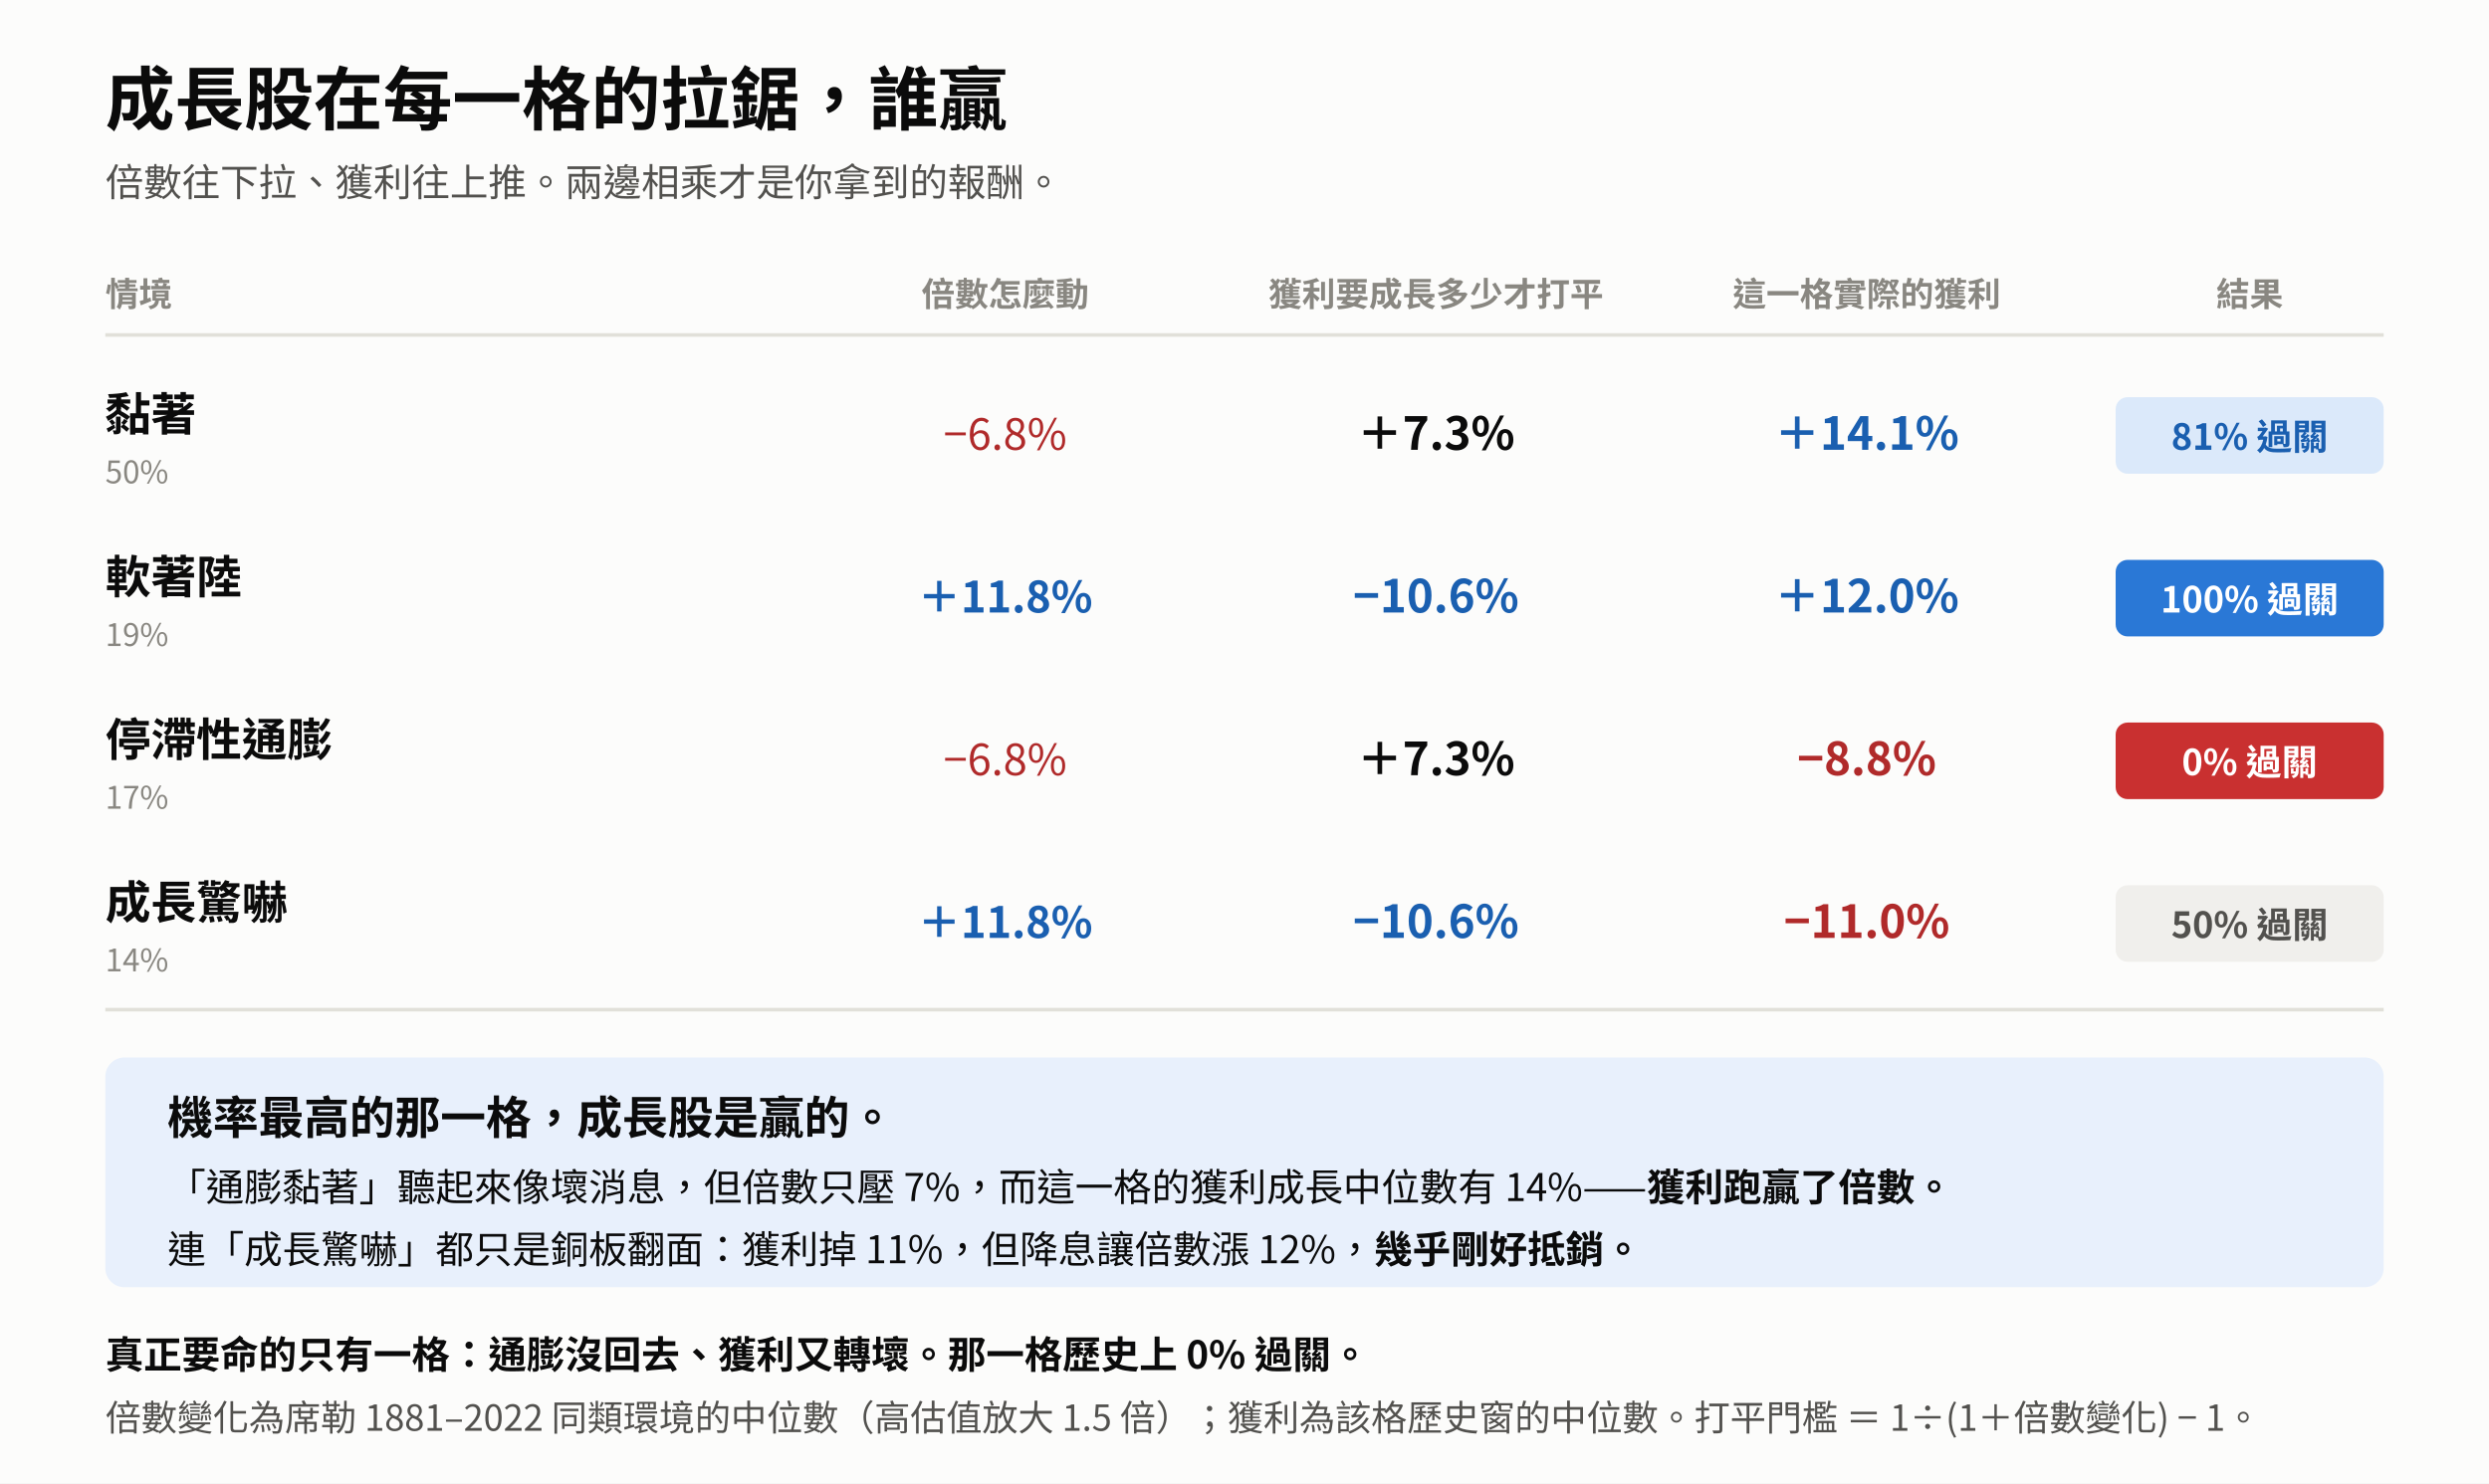
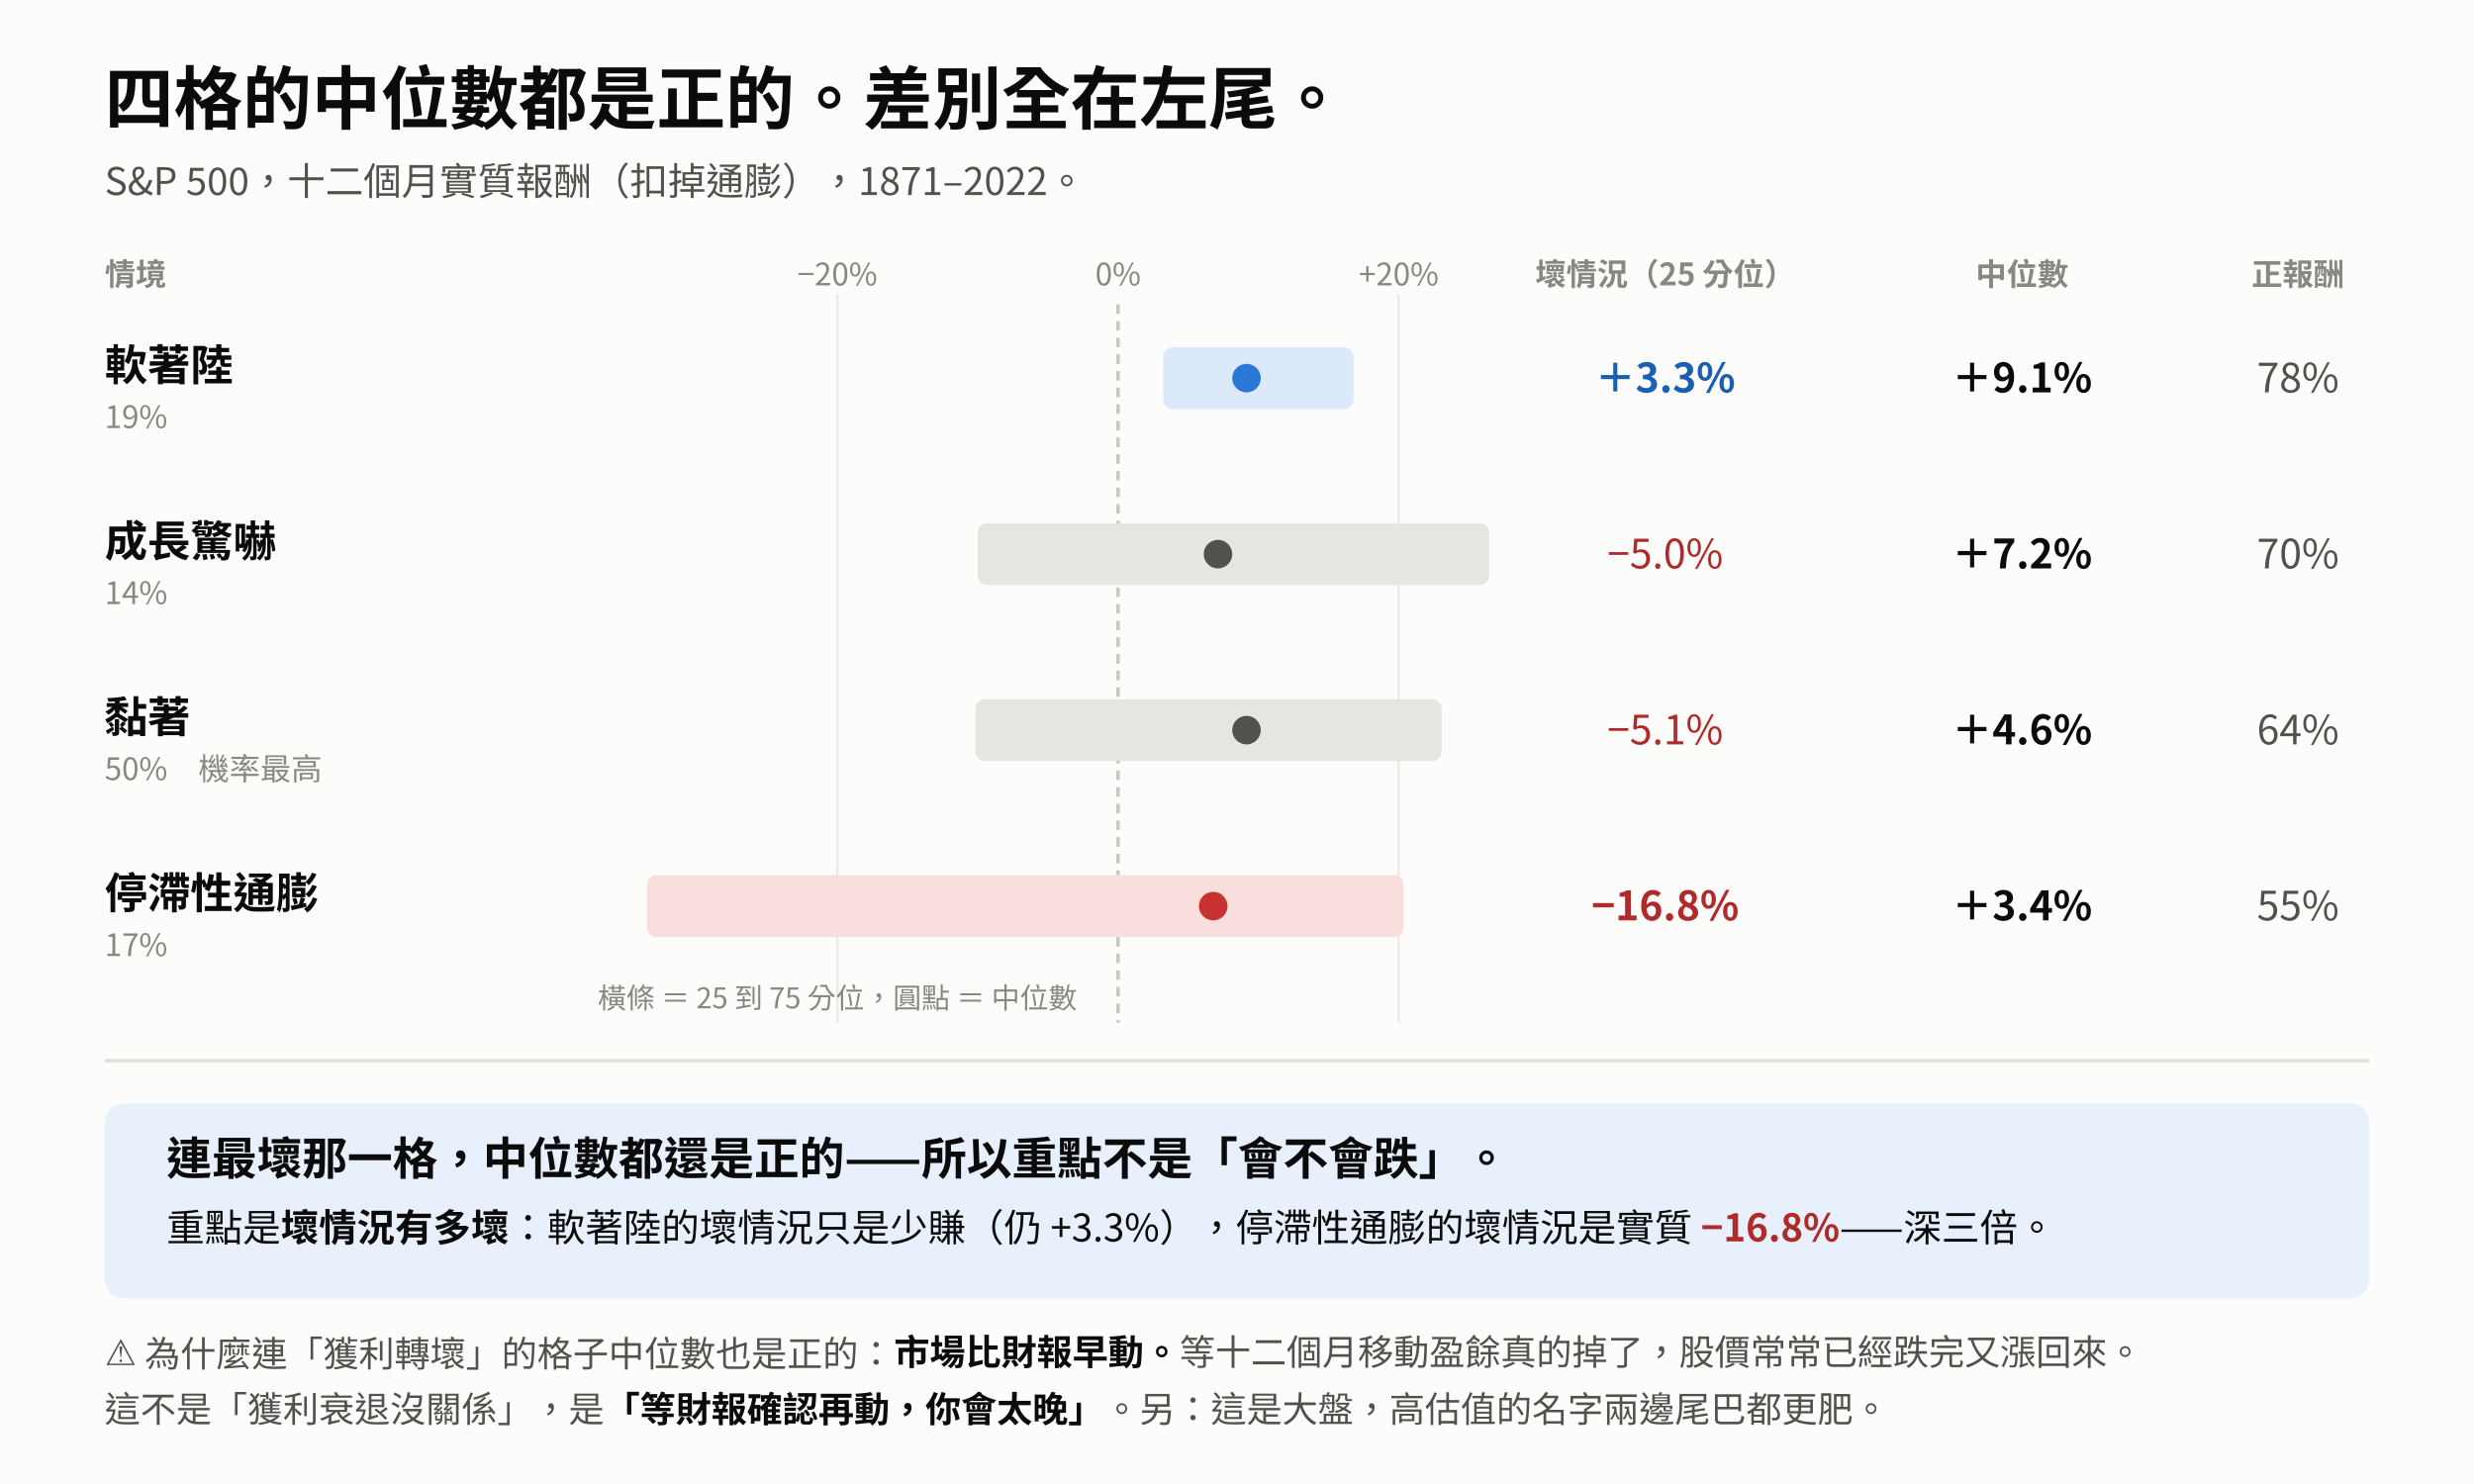
- <svg xmlns="http://www.w3.org/2000/svg" width="1040" height="620" viewBox="0 0 1040 620" font-family="WenQuanYi Zen Hei, Noto Sans CJK TC, PingFang TC, Microsoft JhengHei, sans-serif">
-   <rect width="1040" height="620" fill="#fcfcfb" />
-   <text x="44" y="52" font-size="29" font-weight="700" fill="#0b0b0b">成長股在每一格的拉鋸，誰贏</text>
-   <text x="44" y="82" font-size="16" fill="#52514e">倍數往下拉、獲利往上推。兩邊相乘才是你拿到的報酬。</text>
-   <text x="44" y="128" font-size="14" font-weight="700" fill="#898781">情境</text>
-   <text x="420" y="128" font-size="14" font-weight="700" fill="#898781" text-anchor="middle">倍數怎麼動</text>
-   <text x="600" y="128" font-size="14" font-weight="700" fill="#898781" text-anchor="middle">獲利要成長多少才打平</text>
-   <text x="780" y="128" font-size="14" font-weight="700" fill="#898781" text-anchor="middle">這一格實際的獲利</text>
-   <text x="940" y="128" font-size="14" font-weight="700" fill="#898781" text-anchor="middle">結果</text>
-   <line x1="44" y1="140" x2="996" y2="140" stroke="#e1e0d9" stroke-width="1.5" />
-   <text x="44" y="180" font-size="19" font-weight="700" fill="#0b0b0b">黏著</text>
-   <text x="44" y="202" font-size="13" fill="#898781">50%</text>
-   <text x="420" y="188" font-size="18" fill="#b02a2a" text-anchor="middle">−6.8%</text>
-   <text x="600" y="188" font-size="19" font-weight="700" fill="#0b0b0b" text-anchor="middle">＋7.3%</text>
-   <text x="780" y="188" font-size="19" font-weight="700" fill="#1a5fb0" text-anchor="middle">＋14.1%</text>
-   <rect x="884" y="166" width="112" height="32" rx="5" fill="#dbe9fa" />
-   <text x="940" y="188" font-size="15" font-weight="700" fill="#1a5fb0" text-anchor="middle">81% 過關</text>
-   <text x="44" y="248" font-size="19" font-weight="700" fill="#0b0b0b">軟著陸</text>
-   <text x="44" y="270" font-size="13" fill="#898781">19%</text>
-   <text x="420" y="256" font-size="18" font-weight="700" fill="#1a5fb0" text-anchor="middle">＋11.8%</text>
-   <text x="600" y="256" font-size="19" font-weight="700" fill="#1a5fb0" text-anchor="middle">−10.6%</text>
-   <text x="780" y="256" font-size="19" font-weight="700" fill="#1a5fb0" text-anchor="middle">＋12.0%</text>
-   <rect x="884" y="234" width="112" height="32" rx="5" fill="#2a78d6" />
-   <text x="940" y="256" font-size="15" font-weight="700" fill="#ffffff" text-anchor="middle">100% 過關</text>
-   <text x="44" y="316" font-size="19" font-weight="700" fill="#0b0b0b">停滯性通膨</text>
-   <text x="44" y="338" font-size="13" fill="#898781">17%</text>
-   <text x="420" y="324" font-size="18" fill="#b02a2a" text-anchor="middle">−6.8%</text>
-   <text x="600" y="324" font-size="19" font-weight="700" fill="#0b0b0b" text-anchor="middle">＋7.3%</text>
-   <text x="780" y="324" font-size="19" font-weight="700" fill="#b02a2a" text-anchor="middle">−8.8%</text>
-   <rect x="884" y="302" width="112" height="32" rx="5" fill="#c93030" />
-   <text x="940" y="324" font-size="15" font-weight="700" fill="#ffffff" text-anchor="middle">0% 過關</text>
-   <text x="44" y="384" font-size="19" font-weight="700" fill="#0b0b0b">成長驚嚇</text>
-   <text x="44" y="406" font-size="13" fill="#898781">14%</text>
-   <text x="420" y="392" font-size="18" font-weight="700" fill="#1a5fb0" text-anchor="middle">＋11.8%</text>
-   <text x="600" y="392" font-size="19" font-weight="700" fill="#1a5fb0" text-anchor="middle">−10.6%</text>
-   <text x="780" y="392" font-size="19" font-weight="700" fill="#b02a2a" text-anchor="middle">−11.0%</text>
-   <rect x="884" y="370" width="112" height="32" rx="5" fill="#f0efec" />
-   <text x="940" y="392" font-size="15" font-weight="700" fill="#52514e" text-anchor="middle">50% 過關</text>
-   <line x1="44" y1="422" x2="996" y2="422" stroke="#e1e0d9" stroke-width="1.5" />
-   <rect x="44" y="442" width="952" height="96" rx="8" fill="#e8f0fc" />
-   <text x="70" y="474" font-size="19" font-weight="700" fill="#0b0b0b">機率最高的那一格，成長股是贏的。</text>
-   <text x="70" y="502" font-size="16" fill="#0b0b0b">「通膨黏著」聽起來像壞消息，但倍數只壓 7%，而這一格的獲利成長中位數有 14%——<tspan font-weight="700">獲利跑贏了倍數。</tspan>
-   </text>
-   <text x="70" y="528" font-size="16" fill="#0b0b0b">連「成長驚嚇」都只是銅板翻面：獲利掉 11%，但降息讓倍數漲 12%，<tspan font-weight="700">幾乎剛好抵銷。</tspan>
-   </text>
-   <text x="44" y="572" font-size="16" font-weight="700" fill="#0b0b0b">真正要命的只有一格：通膨沒回去、獲利又轉壞。那一格歷史上 0% 過關。</text>
-   <text x="44" y="598" font-size="15" fill="#52514e">倍數變化為席勒 1881–2022 同類環境的中位數（高估值放大 1.5 倍）；獲利為該格歷史窗的中位數。打平門檻 ＝ 1÷(1＋倍數變化) − 1。</text>
+ <svg xmlns="http://www.w3.org/2000/svg" width="1040" height="624" viewBox="0 0 1040 624" font-family="WenQuanYi Zen Hei, Noto Sans CJK TC, PingFang TC, Microsoft JhengHei, sans-serif">
+   <rect width="1040" height="624" fill="#fcfcfb" />
+   <text x="44" y="52" font-size="29" font-weight="700" fill="#0b0b0b">四格的中位數都是正的。差別全在左尾。</text>
+   <text x="44" y="82" font-size="16" fill="#52514e">S&amp;P 500，十二個月實質報酬（扣掉通膨），1871–2022。</text>
+   <line x1="470" y1="128" x2="470" y2="430" stroke="#c9c8c2" stroke-width="1.5" stroke-dasharray="4 3" />
+   <text x="470" y="120" font-size="13" fill="#898781" text-anchor="middle">0%</text>
+   <text x="352" y="120" font-size="13" fill="#898781" text-anchor="middle">−20%</text>
+   <text x="588" y="120" font-size="13" fill="#898781" text-anchor="middle">+20%</text>
+   <line x1="352" y1="124" x2="352" y2="430" stroke="#ebeae4" stroke-width="1" />
+   <line x1="588" y1="124" x2="588" y2="430" stroke="#ebeae4" stroke-width="1" />
+   <text x="44" y="120" font-size="13" font-weight="700" fill="#898781">情境</text>
+   <text x="700" y="120" font-size="13" font-weight="700" fill="#898781" text-anchor="middle">壞情況（25 分位）</text>
+   <text x="850" y="120" font-size="13" font-weight="700" fill="#898781" text-anchor="middle">中位數</text>
+   <text x="966" y="120" font-size="13" font-weight="700" fill="#898781" text-anchor="middle">正報酬</text>
+   <text x="44" y="160" font-size="18" font-weight="700" fill="#0b0b0b">軟著陸</text>
+   <text x="44" y="180" font-size="13" fill="#898781">19%</text>
+   <rect x="489" y="146" width="80" height="26" rx="4" fill="#dbe9fa" />
+   <circle cx="524" cy="159" r="6" fill="#2a78d6" />
+   <text x="700" y="165" font-size="17" font-weight="700" fill="#1a5fb0" text-anchor="middle">＋3.3%</text>
+   <text x="850" y="165" font-size="17" font-weight="700" fill="#0b0b0b" text-anchor="middle">＋9.1%</text>
+   <text x="966" y="165" font-size="17" fill="#52514e" text-anchor="middle">78%</text>
+   <text x="44" y="234" font-size="18" font-weight="700" fill="#0b0b0b">成長驚嚇</text>
+   <text x="44" y="254" font-size="13" fill="#898781">14%</text>
+   <rect x="411" y="220" width="215" height="26" rx="4" fill="#e6e5df" />
+   <circle cx="512" cy="233" r="6" fill="#52514e" />
+   <text x="700" y="239" font-size="17" fill="#b02a2a" text-anchor="middle">−5.0%</text>
+   <text x="850" y="239" font-size="17" font-weight="700" fill="#0b0b0b" text-anchor="middle">＋7.2%</text>
+   <text x="966" y="239" font-size="17" fill="#52514e" text-anchor="middle">70%</text>
+   <text x="44" y="308" font-size="18" font-weight="700" fill="#0b0b0b">黏著</text>
+   <text x="44" y="328" font-size="13" fill="#898781">50%　機率最高</text>
+   <rect x="410" y="294" width="196" height="26" rx="4" fill="#e6e5df" />
+   <circle cx="524" cy="307" r="6" fill="#52514e" />
+   <text x="700" y="313" font-size="17" fill="#b02a2a" text-anchor="middle">−5.1%</text>
+   <text x="850" y="313" font-size="17" font-weight="700" fill="#0b0b0b" text-anchor="middle">＋4.6%</text>
+   <text x="966" y="313" font-size="17" fill="#52514e" text-anchor="middle">64%</text>
+   <text x="44" y="382" font-size="18" font-weight="700" fill="#0b0b0b">停滯性通膨</text>
+   <text x="44" y="402" font-size="13" fill="#898781">17%</text>
+   <rect x="272" y="368" width="318" height="26" rx="4" fill="#fadedd" />
+   <circle cx="510" cy="381" r="6" fill="#c93030" />
+   <text x="700" y="387" font-size="17" font-weight="700" fill="#b02a2a" text-anchor="middle">−16.8%</text>
+   <text x="850" y="387" font-size="17" font-weight="700" fill="#0b0b0b" text-anchor="middle">＋3.4%</text>
+   <text x="966" y="387" font-size="17" fill="#52514e" text-anchor="middle">55%</text>
+   <text x="352" y="424" font-size="12" fill="#898781" text-anchor="middle">橫條 ＝ 25 到 75 分位，圓點 ＝ 中位數</text>
+   <line x1="44" y1="446" x2="996" y2="446" stroke="#e1e0d9" stroke-width="1.5" />
+   <rect x="44" y="464" width="952" height="82" rx="8" fill="#e8f0fc" />
+   <text x="70" y="494" font-size="19" font-weight="700" fill="#0b0b0b">連最壞那一格，中位數都還是正的——所以重點不是「會不會跌」。</text>
+   <text x="70" y="522" font-size="16" fill="#0b0b0b">重點是<tspan font-weight="700">壞情況有多壞</tspan>：軟著陸的壞情況只是少賺（仍 +3.3%），停滯性通膨的壞情況是實質 <tspan font-weight="700" fill="#b02a2a">−16.8%</tspan>——深三倍。</text>
+   <text x="44" y="574" font-size="15" fill="#52514e">⚠️ 為什麼連「獲利轉壞」的格子中位數也是正的：<tspan font-weight="700" fill="#0b0b0b">市場比財報早動。</tspan>等十二個月移動盈餘真的掉了，股價常常已經跌完又漲回來。</text>
+   <text x="44" y="598" font-size="15" fill="#52514e">這不是「獲利衰退沒關係」，是<tspan font-weight="700" fill="#0b0b0b">「等財報確認再動，你會太晚」</tspan>。另：這是大盤，高估值的名字兩邊尾巴都更肥。</text>
</svg>
